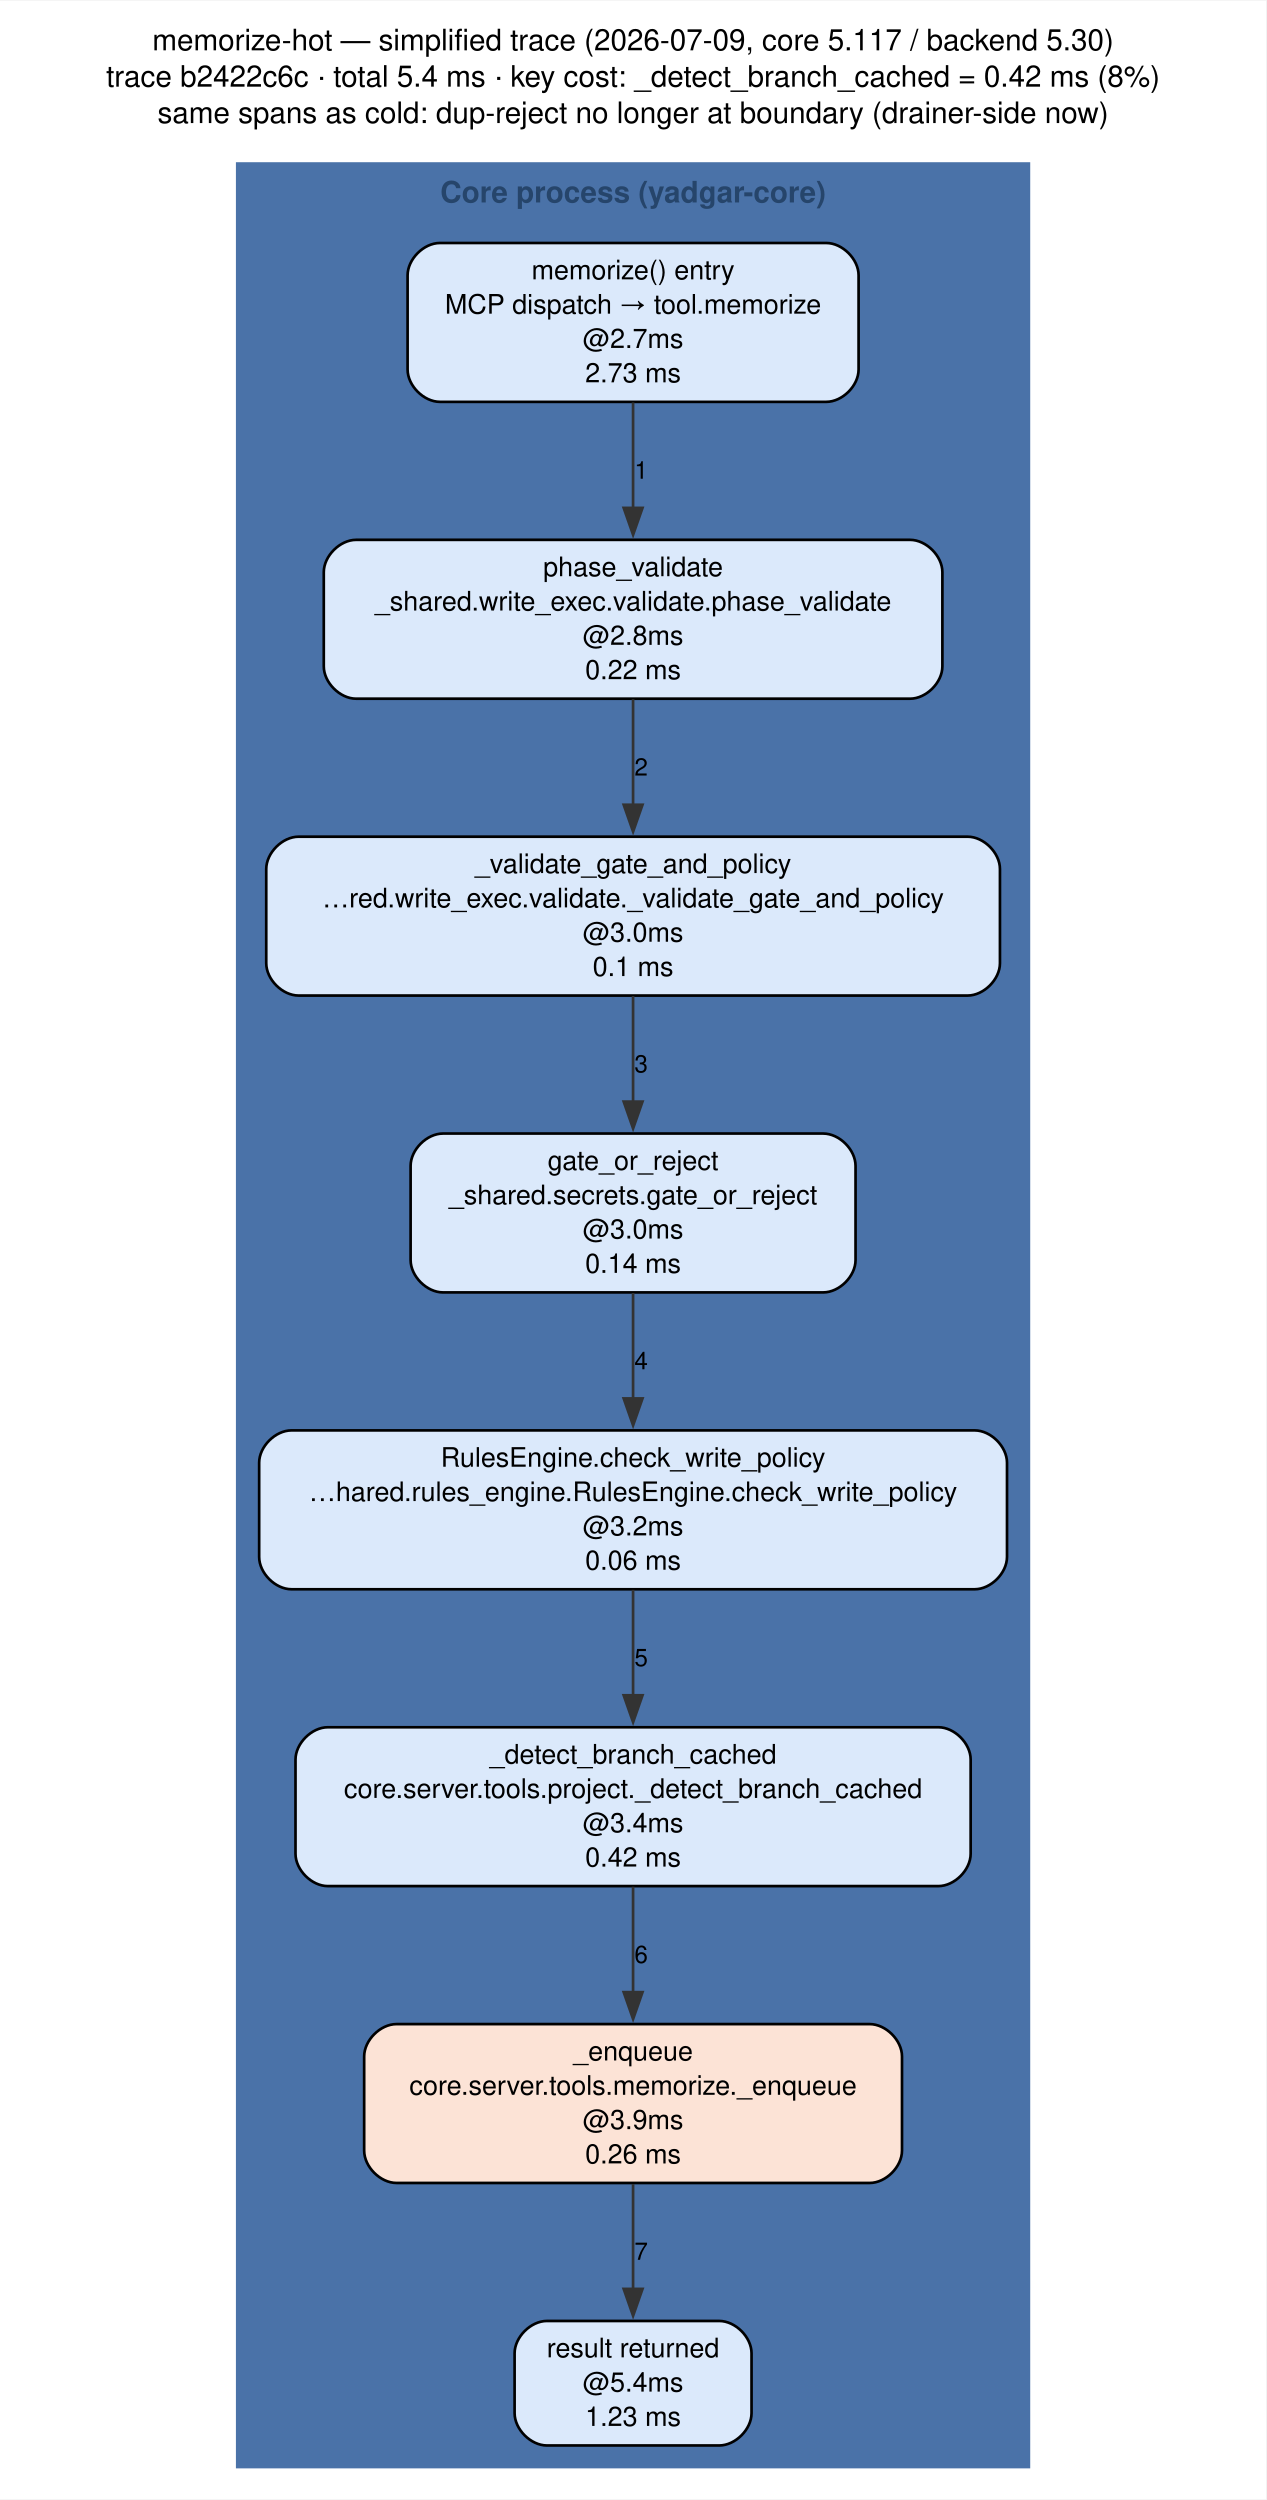
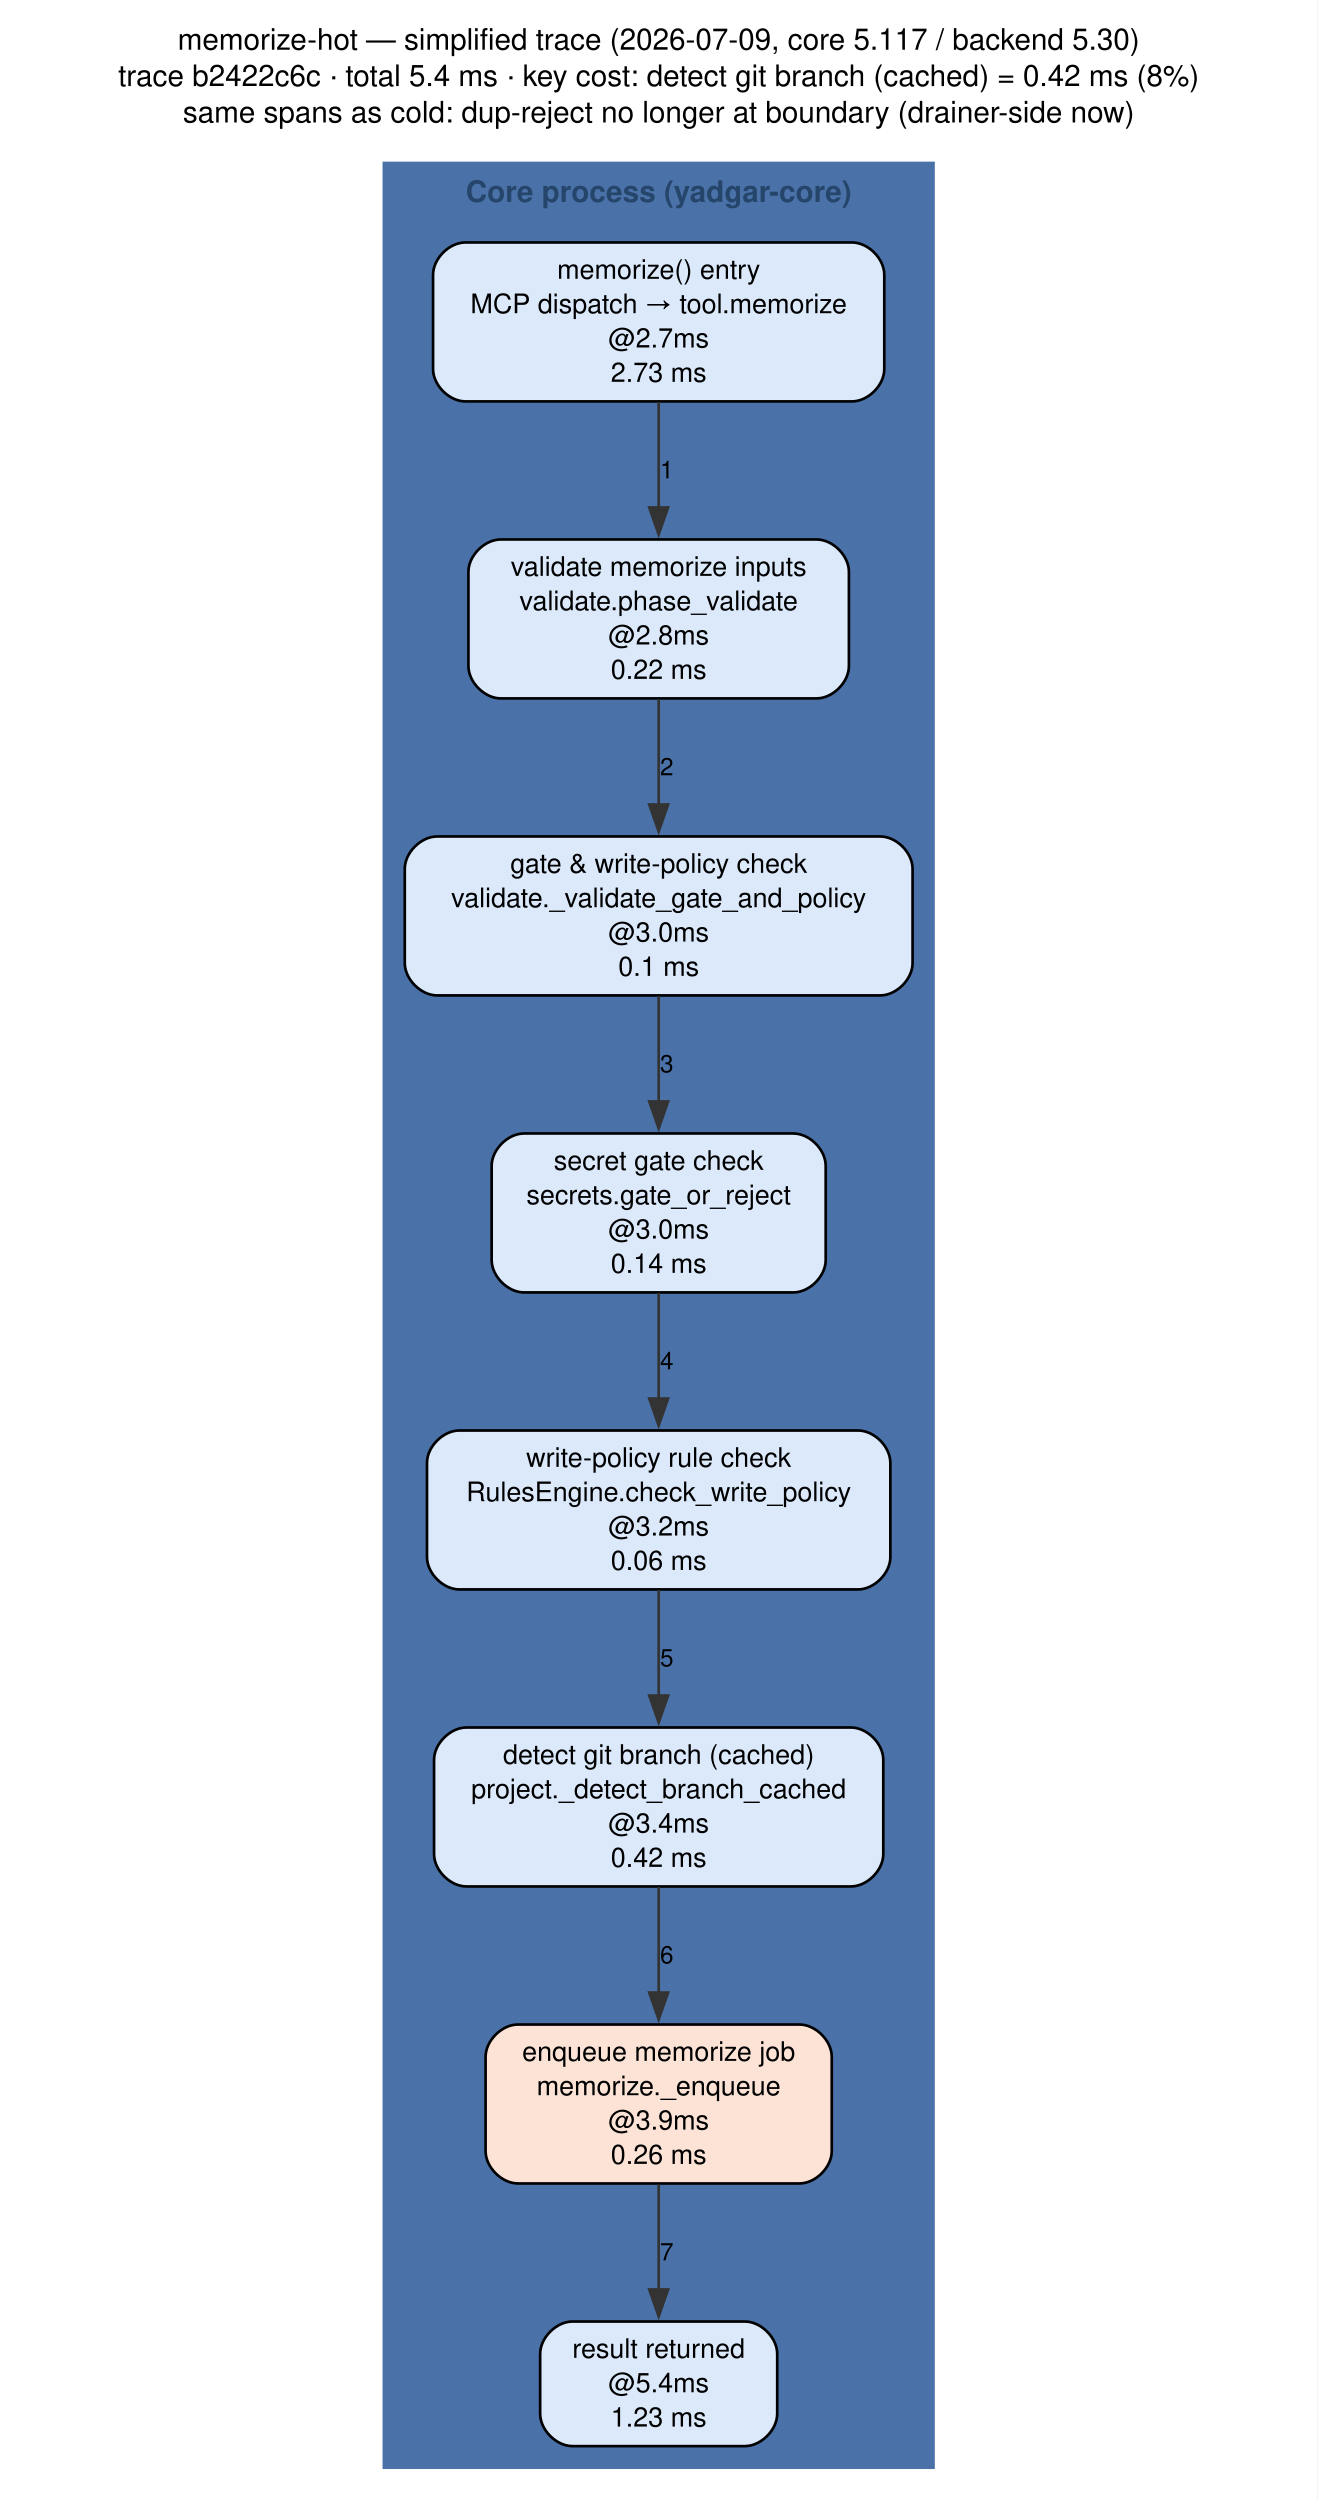
- <svg xmlns="http://www.w3.org/2000/svg" width="470pt" height="928pt" viewBox="0.00 0.00 470.25 928.00">
+ <svg xmlns="http://www.w3.org/2000/svg" width="489pt" height="928pt" viewBox="0.00 0.00 489.00 928.00">
  <g id="graph0" class="graph" transform="scale(1 1) rotate(0) translate(4 924)">
-     <polygon fill="white" stroke="none" points="-4,4 -4,-924 466.25,-924 466.25,4 -4,4" />
-     <text text-anchor="middle" x="231.12" y="-905.55" font-family="Helvetica,sans-Serif" font-size="11.00">memorize-hot — simplified trace (2026-07-09, core 5.117 / backend 5.30)</text>
-     <text text-anchor="middle" x="231.12" y="-892.05" font-family="Helvetica,sans-Serif" font-size="11.00">trace b2422c6c · total 5.4 ms · key cost: _detect_branch_cached = 0.42 ms (8%)</text>
-     <text text-anchor="middle" x="231.12" y="-878.55" font-family="Helvetica,sans-Serif" font-size="11.00">same spans as cold: dup-reject no longer at boundary (drainer-side now)</text>
+     <polygon fill="white" stroke="none" points="-4,4 -4,-924 485,-924 485,4 -4,4" />
+     <text text-anchor="middle" x="240.5" y="-905.55" font-family="Helvetica,sans-Serif" font-size="11.00">memorize-hot — simplified trace (2026-07-09, core 5.117 / backend 5.30)</text>
+     <text text-anchor="middle" x="240.5" y="-892.05" font-family="Helvetica,sans-Serif" font-size="11.00">trace b2422c6c · total 5.4 ms · key cost: detect git branch (cached) = 0.42 ms (8%)</text>
+     <text text-anchor="middle" x="240.5" y="-878.55" font-family="Helvetica,sans-Serif" font-size="11.00">same spans as cold: dup-reject no longer at boundary (drainer-side now)</text>
    <g id="clust1" class="cluster">
-       <polygon fill="#4a72a8" stroke="#4a72a8" points="84.12,-8 84.12,-863.5 378.12,-863.5 378.12,-8 84.12,-8" />
-       <text text-anchor="middle" x="231.12" y="-849.05" font-family="Helvetica,sans-Serif" font-weight="bold" font-size="11.00" fill="#26456b">Core process (yadgar-core)</text>
+       <polygon fill="#4a72a8" stroke="#4a72a8" points="138.5,-8 138.5,-863.5 342.5,-863.5 342.5,-8 138.5,-8" />
+       <text text-anchor="middle" x="240.5" y="-849.05" font-family="Helvetica,sans-Serif" font-weight="bold" font-size="11.00" fill="#26456b">Core process (yadgar-core)</text>
    </g>
    <g id="node1" class="node">
-       <path fill="#dbe9fb" stroke="black" d="M302.88,-834C302.88,-834 159.38,-834 159.38,-834 153.38,-834 147.38,-828 147.38,-822 147.38,-822 147.38,-787 147.38,-787 147.38,-781 153.38,-775 159.38,-775 159.38,-775 302.88,-775 302.88,-775 308.88,-775 314.88,-781 314.88,-787 314.88,-787 314.88,-822 314.88,-822 314.88,-828 308.88,-834 302.88,-834" />
-       <text text-anchor="middle" x="231.12" y="-820.5" font-family="Helvetica,sans-Serif" font-size="10.00">memorize() entry</text>
-       <text text-anchor="middle" x="231.12" y="-807.75" font-family="Helvetica,sans-Serif" font-size="10.00">MCP dispatch → tool.memorize</text>
-       <text text-anchor="middle" x="231.12" y="-795" font-family="Helvetica,sans-Serif" font-size="10.00">@2.7ms</text>
-       <text text-anchor="middle" x="231.12" y="-782.25" font-family="Helvetica,sans-Serif" font-size="10.00">2.73 ms</text>
+       <path fill="#dbe9fb" stroke="black" d="M312.25,-834C312.25,-834 168.75,-834 168.75,-834 162.75,-834 156.75,-828 156.75,-822 156.75,-822 156.75,-787 156.75,-787 156.75,-781 162.75,-775 168.75,-775 168.75,-775 312.25,-775 312.25,-775 318.25,-775 324.25,-781 324.25,-787 324.25,-787 324.25,-822 324.25,-822 324.25,-828 318.25,-834 312.25,-834" />
+       <text text-anchor="middle" x="240.5" y="-820.5" font-family="Helvetica,sans-Serif" font-size="10.00">memorize() entry</text>
+       <text text-anchor="middle" x="240.5" y="-807.75" font-family="Helvetica,sans-Serif" font-size="10.00">MCP dispatch → tool.memorize</text>
+       <text text-anchor="middle" x="240.5" y="-795" font-family="Helvetica,sans-Serif" font-size="10.00">@2.7ms</text>
+       <text text-anchor="middle" x="240.5" y="-782.25" font-family="Helvetica,sans-Serif" font-size="10.00">2.73 ms</text>
    </g>
    <g id="node2" class="node">
-       <path fill="#dbe9fb" stroke="black" d="M334,-723.75C334,-723.75 128.25,-723.75 128.25,-723.75 122.25,-723.75 116.25,-717.75 116.25,-711.75 116.25,-711.75 116.25,-676.75 116.25,-676.75 116.25,-670.75 122.25,-664.75 128.25,-664.75 128.25,-664.75 334,-664.75 334,-664.75 340,-664.75 346,-670.75 346,-676.75 346,-676.75 346,-711.75 346,-711.75 346,-717.75 340,-723.75 334,-723.75" />
-       <text text-anchor="middle" x="231.12" y="-710.25" font-family="Helvetica,sans-Serif" font-size="10.00">phase_validate</text>
-       <text text-anchor="middle" x="231.12" y="-697.5" font-family="Helvetica,sans-Serif" font-size="10.00">_shared.write_exec.validate.phase_validate</text>
-       <text text-anchor="middle" x="231.12" y="-684.75" font-family="Helvetica,sans-Serif" font-size="10.00">@2.8ms</text>
-       <text text-anchor="middle" x="231.12" y="-672" font-family="Helvetica,sans-Serif" font-size="10.00">0.22 ms</text>
+       <path fill="#dbe9fb" stroke="black" d="M299.12,-723.75C299.12,-723.75 181.88,-723.75 181.88,-723.75 175.88,-723.75 169.88,-717.75 169.88,-711.75 169.88,-711.75 169.88,-676.75 169.88,-676.75 169.88,-670.75 175.88,-664.75 181.88,-664.75 181.88,-664.75 299.12,-664.75 299.12,-664.75 305.12,-664.75 311.12,-670.75 311.12,-676.75 311.12,-676.75 311.12,-711.75 311.12,-711.75 311.12,-717.75 305.12,-723.75 299.12,-723.75" />
+       <text text-anchor="middle" x="240.5" y="-710.25" font-family="Helvetica,sans-Serif" font-size="10.00">validate memorize inputs</text>
+       <text text-anchor="middle" x="240.5" y="-697.5" font-family="Helvetica,sans-Serif" font-size="10.00">validate.phase_validate</text>
+       <text text-anchor="middle" x="240.5" y="-684.75" font-family="Helvetica,sans-Serif" font-size="10.00">@2.8ms</text>
+       <text text-anchor="middle" x="240.5" y="-672" font-family="Helvetica,sans-Serif" font-size="10.00">0.22 ms</text>
    </g>
    <g id="edge1" class="edge">
-       <path fill="none" stroke="#333333" d="M231.12,-774.78C231.12,-762.66 231.12,-748.36 231.12,-735.24" />
-       <polygon fill="#333333" stroke="#333333" points="234.63,-735.62 231.13,-725.62 227.63,-735.62 234.63,-735.62" />
-       <text text-anchor="middle" x="234.12" y="-746.45" font-family="Helvetica,sans-Serif" font-size="9.00">1</text>
+       <path fill="none" stroke="#333333" d="M240.5,-774.78C240.5,-762.66 240.5,-748.36 240.5,-735.24" />
+       <polygon fill="#333333" stroke="#333333" points="244,-735.62 240.5,-725.62 237,-735.62 244,-735.62" />
+       <text text-anchor="middle" x="243.5" y="-746.45" font-family="Helvetica,sans-Serif" font-size="9.00">1</text>
    </g>
    <g id="node3" class="node">
-       <path fill="#dbe9fb" stroke="black" d="M355.38,-613.5C355.38,-613.5 106.88,-613.5 106.88,-613.5 100.88,-613.5 94.88,-607.5 94.88,-601.5 94.88,-601.5 94.88,-566.5 94.88,-566.5 94.88,-560.5 100.88,-554.5 106.88,-554.5 106.88,-554.5 355.38,-554.5 355.38,-554.5 361.38,-554.5 367.38,-560.5 367.38,-566.5 367.38,-566.5 367.38,-601.5 367.38,-601.5 367.38,-607.5 361.38,-613.5 355.38,-613.5" />
-       <text text-anchor="middle" x="231.12" y="-600" font-family="Helvetica,sans-Serif" font-size="10.00">_validate_gate_and_policy</text>
-       <text text-anchor="middle" x="231.12" y="-587.25" font-family="Helvetica,sans-Serif" font-size="10.00">…red.write_exec.validate._validate_gate_and_policy</text>
-       <text text-anchor="middle" x="231.12" y="-574.5" font-family="Helvetica,sans-Serif" font-size="10.00">@3.0ms</text>
-       <text text-anchor="middle" x="231.12" y="-561.75" font-family="Helvetica,sans-Serif" font-size="10.00">0.1 ms</text>
+       <path fill="#dbe9fb" stroke="black" d="M322.75,-613.5C322.75,-613.5 158.25,-613.5 158.25,-613.5 152.25,-613.5 146.25,-607.5 146.25,-601.5 146.25,-601.5 146.25,-566.5 146.25,-566.5 146.25,-560.5 152.25,-554.5 158.25,-554.5 158.25,-554.5 322.75,-554.5 322.75,-554.5 328.75,-554.5 334.75,-560.5 334.75,-566.5 334.75,-566.5 334.75,-601.5 334.75,-601.5 334.75,-607.5 328.75,-613.5 322.75,-613.5" />
+       <text text-anchor="middle" x="240.5" y="-600" font-family="Helvetica,sans-Serif" font-size="10.00">gate &amp; write-policy check</text>
+       <text text-anchor="middle" x="240.5" y="-587.25" font-family="Helvetica,sans-Serif" font-size="10.00">validate._validate_gate_and_policy</text>
+       <text text-anchor="middle" x="240.5" y="-574.5" font-family="Helvetica,sans-Serif" font-size="10.00">@3.0ms</text>
+       <text text-anchor="middle" x="240.5" y="-561.75" font-family="Helvetica,sans-Serif" font-size="10.00">0.1 ms</text>
    </g>
    <g id="edge2" class="edge">
-       <path fill="none" stroke="#333333" d="M231.12,-664.53C231.12,-652.41 231.12,-638.11 231.12,-624.99" />
-       <polygon fill="#333333" stroke="#333333" points="234.63,-625.37 231.13,-615.37 227.63,-625.37 234.63,-625.37" />
-       <text text-anchor="middle" x="234.12" y="-636.2" font-family="Helvetica,sans-Serif" font-size="9.00">2</text>
+       <path fill="none" stroke="#333333" d="M240.5,-664.53C240.5,-652.41 240.5,-638.11 240.5,-624.99" />
+       <polygon fill="#333333" stroke="#333333" points="244,-625.37 240.5,-615.37 237,-625.37 244,-625.37" />
+       <text text-anchor="middle" x="243.5" y="-636.2" font-family="Helvetica,sans-Serif" font-size="9.00">2</text>
    </g>
    <g id="node4" class="node">
-       <path fill="#dbe9fb" stroke="black" d="M301.75,-503.25C301.75,-503.25 160.5,-503.25 160.5,-503.25 154.5,-503.25 148.5,-497.25 148.5,-491.25 148.5,-491.25 148.5,-456.25 148.5,-456.25 148.5,-450.25 154.5,-444.25 160.5,-444.25 160.5,-444.25 301.75,-444.25 301.75,-444.25 307.75,-444.25 313.75,-450.25 313.75,-456.25 313.75,-456.25 313.75,-491.25 313.75,-491.25 313.75,-497.25 307.75,-503.25 301.75,-503.25" />
-       <text text-anchor="middle" x="231.12" y="-489.75" font-family="Helvetica,sans-Serif" font-size="10.00">gate_or_reject</text>
-       <text text-anchor="middle" x="231.12" y="-477" font-family="Helvetica,sans-Serif" font-size="10.00">_shared.secrets.gate_or_reject</text>
-       <text text-anchor="middle" x="231.12" y="-464.25" font-family="Helvetica,sans-Serif" font-size="10.00">@3.0ms</text>
-       <text text-anchor="middle" x="231.12" y="-451.5" font-family="Helvetica,sans-Serif" font-size="10.00">0.14 ms</text>
+       <path fill="#dbe9fb" stroke="black" d="M290.5,-503.25C290.5,-503.25 190.5,-503.25 190.5,-503.25 184.5,-503.25 178.5,-497.25 178.5,-491.25 178.5,-491.25 178.5,-456.25 178.5,-456.25 178.5,-450.25 184.5,-444.25 190.5,-444.25 190.5,-444.25 290.5,-444.25 290.5,-444.25 296.5,-444.25 302.5,-450.25 302.5,-456.25 302.5,-456.25 302.5,-491.25 302.5,-491.25 302.5,-497.25 296.5,-503.25 290.5,-503.25" />
+       <text text-anchor="middle" x="240.5" y="-489.75" font-family="Helvetica,sans-Serif" font-size="10.00">secret gate check</text>
+       <text text-anchor="middle" x="240.5" y="-477" font-family="Helvetica,sans-Serif" font-size="10.00">secrets.gate_or_reject</text>
+       <text text-anchor="middle" x="240.5" y="-464.25" font-family="Helvetica,sans-Serif" font-size="10.00">@3.0ms</text>
+       <text text-anchor="middle" x="240.5" y="-451.5" font-family="Helvetica,sans-Serif" font-size="10.00">0.14 ms</text>
    </g>
    <g id="edge3" class="edge">
-       <path fill="none" stroke="#333333" d="M231.12,-554.28C231.12,-542.16 231.12,-527.86 231.12,-514.74" />
-       <polygon fill="#333333" stroke="#333333" points="234.63,-515.12 231.13,-505.12 227.63,-515.12 234.63,-515.12" />
-       <text text-anchor="middle" x="234.12" y="-525.95" font-family="Helvetica,sans-Serif" font-size="9.00">3</text>
+       <path fill="none" stroke="#333333" d="M240.5,-554.28C240.5,-542.16 240.5,-527.86 240.5,-514.74" />
+       <polygon fill="#333333" stroke="#333333" points="244,-515.12 240.5,-505.12 237,-515.12 244,-515.12" />
+       <text text-anchor="middle" x="243.5" y="-525.95" font-family="Helvetica,sans-Serif" font-size="9.00">3</text>
    </g>
    <g id="node5" class="node">
-       <path fill="#dbe9fb" stroke="black" d="M358,-393C358,-393 104.25,-393 104.25,-393 98.25,-393 92.25,-387 92.25,-381 92.25,-381 92.25,-346 92.25,-346 92.25,-340 98.25,-334 104.25,-334 104.25,-334 358,-334 358,-334 364,-334 370,-340 370,-346 370,-346 370,-381 370,-381 370,-387 364,-393 358,-393" />
-       <text text-anchor="middle" x="231.12" y="-379.5" font-family="Helvetica,sans-Serif" font-size="10.00">RulesEngine.check_write_policy</text>
-       <text text-anchor="middle" x="231.12" y="-366.75" font-family="Helvetica,sans-Serif" font-size="10.00">…hared.rules_engine.RulesEngine.check_write_policy</text>
-       <text text-anchor="middle" x="231.12" y="-354" font-family="Helvetica,sans-Serif" font-size="10.00">@3.2ms</text>
-       <text text-anchor="middle" x="231.12" y="-341.25" font-family="Helvetica,sans-Serif" font-size="10.00">0.06 ms</text>
+       <path fill="#dbe9fb" stroke="black" d="M314.5,-393C314.5,-393 166.5,-393 166.5,-393 160.5,-393 154.5,-387 154.5,-381 154.5,-381 154.5,-346 154.5,-346 154.5,-340 160.5,-334 166.5,-334 166.5,-334 314.5,-334 314.5,-334 320.5,-334 326.5,-340 326.5,-346 326.5,-346 326.5,-381 326.5,-381 326.5,-387 320.5,-393 314.5,-393" />
+       <text text-anchor="middle" x="240.5" y="-379.5" font-family="Helvetica,sans-Serif" font-size="10.00">write-policy rule check</text>
+       <text text-anchor="middle" x="240.5" y="-366.75" font-family="Helvetica,sans-Serif" font-size="10.00">RulesEngine.check_write_policy</text>
+       <text text-anchor="middle" x="240.5" y="-354" font-family="Helvetica,sans-Serif" font-size="10.00">@3.2ms</text>
+       <text text-anchor="middle" x="240.5" y="-341.25" font-family="Helvetica,sans-Serif" font-size="10.00">0.06 ms</text>
    </g>
    <g id="edge4" class="edge">
-       <path fill="none" stroke="#333333" d="M231.12,-444.03C231.12,-431.91 231.12,-417.61 231.12,-404.49" />
-       <polygon fill="#333333" stroke="#333333" points="234.63,-404.87 231.13,-394.87 227.63,-404.87 234.63,-404.87" />
-       <text text-anchor="middle" x="234.12" y="-415.7" font-family="Helvetica,sans-Serif" font-size="9.00">4</text>
+       <path fill="none" stroke="#333333" d="M240.5,-444.03C240.5,-431.91 240.5,-417.61 240.5,-404.49" />
+       <polygon fill="#333333" stroke="#333333" points="244,-404.87 240.5,-394.87 237,-404.87 244,-404.87" />
+       <text text-anchor="middle" x="243.5" y="-415.7" font-family="Helvetica,sans-Serif" font-size="9.00">4</text>
    </g>
    <g id="node6" class="node">
-       <path fill="#dbe9fb" stroke="black" d="M344.5,-282.75C344.5,-282.75 117.75,-282.75 117.75,-282.75 111.75,-282.75 105.75,-276.75 105.75,-270.75 105.75,-270.75 105.75,-235.75 105.75,-235.75 105.75,-229.75 111.75,-223.75 117.75,-223.75 117.75,-223.75 344.5,-223.75 344.5,-223.75 350.5,-223.75 356.5,-229.75 356.5,-235.75 356.5,-235.75 356.5,-270.75 356.5,-270.75 356.5,-276.75 350.5,-282.75 344.5,-282.75" />
-       <text text-anchor="middle" x="231.12" y="-269.25" font-family="Helvetica,sans-Serif" font-size="10.00">_detect_branch_cached</text>
-       <text text-anchor="middle" x="231.12" y="-256.5" font-family="Helvetica,sans-Serif" font-size="10.00">core.server.tools.project._detect_branch_cached</text>
-       <text text-anchor="middle" x="231.12" y="-243.75" font-family="Helvetica,sans-Serif" font-size="10.00">@3.4ms</text>
-       <text text-anchor="middle" x="231.12" y="-231" font-family="Helvetica,sans-Serif" font-size="10.00">0.42 ms</text>
+       <path fill="#dbe9fb" stroke="black" d="M311.88,-282.75C311.88,-282.75 169.12,-282.75 169.12,-282.75 163.12,-282.75 157.12,-276.75 157.12,-270.75 157.12,-270.75 157.12,-235.75 157.12,-235.75 157.12,-229.75 163.12,-223.75 169.12,-223.75 169.12,-223.75 311.88,-223.75 311.88,-223.75 317.88,-223.75 323.88,-229.75 323.88,-235.75 323.88,-235.75 323.88,-270.75 323.88,-270.75 323.88,-276.75 317.88,-282.75 311.88,-282.75" />
+       <text text-anchor="middle" x="240.5" y="-269.25" font-family="Helvetica,sans-Serif" font-size="10.00">detect git branch (cached)</text>
+       <text text-anchor="middle" x="240.5" y="-256.5" font-family="Helvetica,sans-Serif" font-size="10.00">project._detect_branch_cached</text>
+       <text text-anchor="middle" x="240.5" y="-243.75" font-family="Helvetica,sans-Serif" font-size="10.00">@3.4ms</text>
+       <text text-anchor="middle" x="240.5" y="-231" font-family="Helvetica,sans-Serif" font-size="10.00">0.42 ms</text>
    </g>
    <g id="edge5" class="edge">
-       <path fill="none" stroke="#333333" d="M231.12,-333.78C231.12,-321.66 231.12,-307.36 231.12,-294.24" />
-       <polygon fill="#333333" stroke="#333333" points="234.63,-294.62 231.13,-284.62 227.63,-294.62 234.63,-294.62" />
-       <text text-anchor="middle" x="234.12" y="-305.45" font-family="Helvetica,sans-Serif" font-size="9.00">5</text>
+       <path fill="none" stroke="#333333" d="M240.5,-333.78C240.5,-321.66 240.5,-307.36 240.5,-294.24" />
+       <polygon fill="#333333" stroke="#333333" points="244,-294.62 240.5,-284.62 237,-294.62 244,-294.62" />
+       <text text-anchor="middle" x="243.5" y="-305.45" font-family="Helvetica,sans-Serif" font-size="9.00">5</text>
    </g>
    <g id="node7" class="node">
-       <path fill="#fce3d6" stroke="black" d="M319,-172.5C319,-172.5 143.25,-172.5 143.25,-172.5 137.25,-172.5 131.25,-166.5 131.25,-160.5 131.25,-160.5 131.25,-125.5 131.25,-125.5 131.25,-119.5 137.25,-113.5 143.25,-113.5 143.25,-113.5 319,-113.5 319,-113.5 325,-113.5 331,-119.5 331,-125.5 331,-125.5 331,-160.5 331,-160.5 331,-166.5 325,-172.5 319,-172.5" />
-       <text text-anchor="middle" x="231.12" y="-159" font-family="Helvetica,sans-Serif" font-size="10.00">_enqueue</text>
-       <text text-anchor="middle" x="231.12" y="-146.25" font-family="Helvetica,sans-Serif" font-size="10.00">core.server.tools.memorize._enqueue</text>
-       <text text-anchor="middle" x="231.12" y="-133.5" font-family="Helvetica,sans-Serif" font-size="10.00">@3.9ms</text>
-       <text text-anchor="middle" x="231.12" y="-120.75" font-family="Helvetica,sans-Serif" font-size="10.00">0.26 ms</text>
+       <path fill="#fce3d6" stroke="black" d="M292.75,-172.5C292.75,-172.5 188.25,-172.5 188.25,-172.5 182.25,-172.5 176.25,-166.5 176.25,-160.5 176.25,-160.5 176.25,-125.5 176.25,-125.5 176.25,-119.5 182.25,-113.5 188.25,-113.5 188.25,-113.5 292.75,-113.5 292.75,-113.5 298.75,-113.5 304.75,-119.5 304.75,-125.5 304.75,-125.5 304.75,-160.5 304.75,-160.5 304.75,-166.5 298.75,-172.5 292.75,-172.5" />
+       <text text-anchor="middle" x="240.5" y="-159" font-family="Helvetica,sans-Serif" font-size="10.00">enqueue memorize job</text>
+       <text text-anchor="middle" x="240.5" y="-146.25" font-family="Helvetica,sans-Serif" font-size="10.00">memorize._enqueue</text>
+       <text text-anchor="middle" x="240.5" y="-133.5" font-family="Helvetica,sans-Serif" font-size="10.00">@3.9ms</text>
+       <text text-anchor="middle" x="240.5" y="-120.75" font-family="Helvetica,sans-Serif" font-size="10.00">0.26 ms</text>
    </g>
    <g id="edge6" class="edge">
-       <path fill="none" stroke="#333333" d="M231.12,-223.53C231.12,-211.41 231.12,-197.11 231.12,-183.99" />
-       <polygon fill="#333333" stroke="#333333" points="234.63,-184.37 231.13,-174.37 227.63,-184.37 234.63,-184.37" />
-       <text text-anchor="middle" x="234.12" y="-195.2" font-family="Helvetica,sans-Serif" font-size="9.00">6</text>
+       <path fill="none" stroke="#333333" d="M240.5,-223.53C240.5,-211.41 240.5,-197.11 240.5,-183.99" />
+       <polygon fill="#333333" stroke="#333333" points="244,-184.37 240.5,-174.37 237,-184.37 244,-184.37" />
+       <text text-anchor="middle" x="243.5" y="-195.2" font-family="Helvetica,sans-Serif" font-size="9.00">6</text>
    </g>
    <g id="node8" class="node">
-       <path fill="#dbe9fb" stroke="black" d="M263.12,-62.25C263.12,-62.25 199.12,-62.25 199.12,-62.25 193.12,-62.25 187.12,-56.25 187.12,-50.25 187.12,-50.25 187.12,-28 187.12,-28 187.12,-22 193.12,-16 199.12,-16 199.12,-16 263.12,-16 263.12,-16 269.12,-16 275.12,-22 275.12,-28 275.12,-28 275.12,-50.25 275.12,-50.25 275.12,-56.25 269.12,-62.25 263.12,-62.25" />
-       <text text-anchor="middle" x="231.12" y="-48.75" font-family="Helvetica,sans-Serif" font-size="10.00">result returned</text>
-       <text text-anchor="middle" x="231.12" y="-36" font-family="Helvetica,sans-Serif" font-size="10.00">@5.4ms</text>
-       <text text-anchor="middle" x="231.12" y="-23.25" font-family="Helvetica,sans-Serif" font-size="10.00">1.23 ms</text>
+       <path fill="#dbe9fb" stroke="black" d="M272.5,-62.25C272.5,-62.25 208.5,-62.25 208.5,-62.25 202.5,-62.25 196.5,-56.25 196.5,-50.25 196.5,-50.25 196.5,-28 196.5,-28 196.5,-22 202.5,-16 208.5,-16 208.5,-16 272.5,-16 272.5,-16 278.5,-16 284.5,-22 284.5,-28 284.5,-28 284.5,-50.25 284.5,-50.25 284.5,-56.25 278.5,-62.25 272.5,-62.25" />
+       <text text-anchor="middle" x="240.5" y="-48.75" font-family="Helvetica,sans-Serif" font-size="10.00">result returned</text>
+       <text text-anchor="middle" x="240.5" y="-36" font-family="Helvetica,sans-Serif" font-size="10.00">@5.4ms</text>
+       <text text-anchor="middle" x="240.5" y="-23.25" font-family="Helvetica,sans-Serif" font-size="10.00">1.23 ms</text>
    </g>
    <g id="edge7" class="edge">
-       <path fill="none" stroke="#333333" d="M231.12,-113.08C231.12,-100.95 231.12,-86.77 231.12,-74.14" />
-       <polygon fill="#333333" stroke="#333333" points="234.63,-74.15 231.13,-64.15 227.63,-74.15 234.63,-74.15" />
-       <text text-anchor="middle" x="234.12" y="-84.95" font-family="Helvetica,sans-Serif" font-size="9.00">7</text>
+       <path fill="none" stroke="#333333" d="M240.5,-113.08C240.5,-100.95 240.5,-86.77 240.5,-74.14" />
+       <polygon fill="#333333" stroke="#333333" points="244,-74.15 240.5,-64.15 237,-74.15 244,-74.15" />
+       <text text-anchor="middle" x="243.5" y="-84.95" font-family="Helvetica,sans-Serif" font-size="9.00">7</text>
    </g>
  </g>
</svg>
